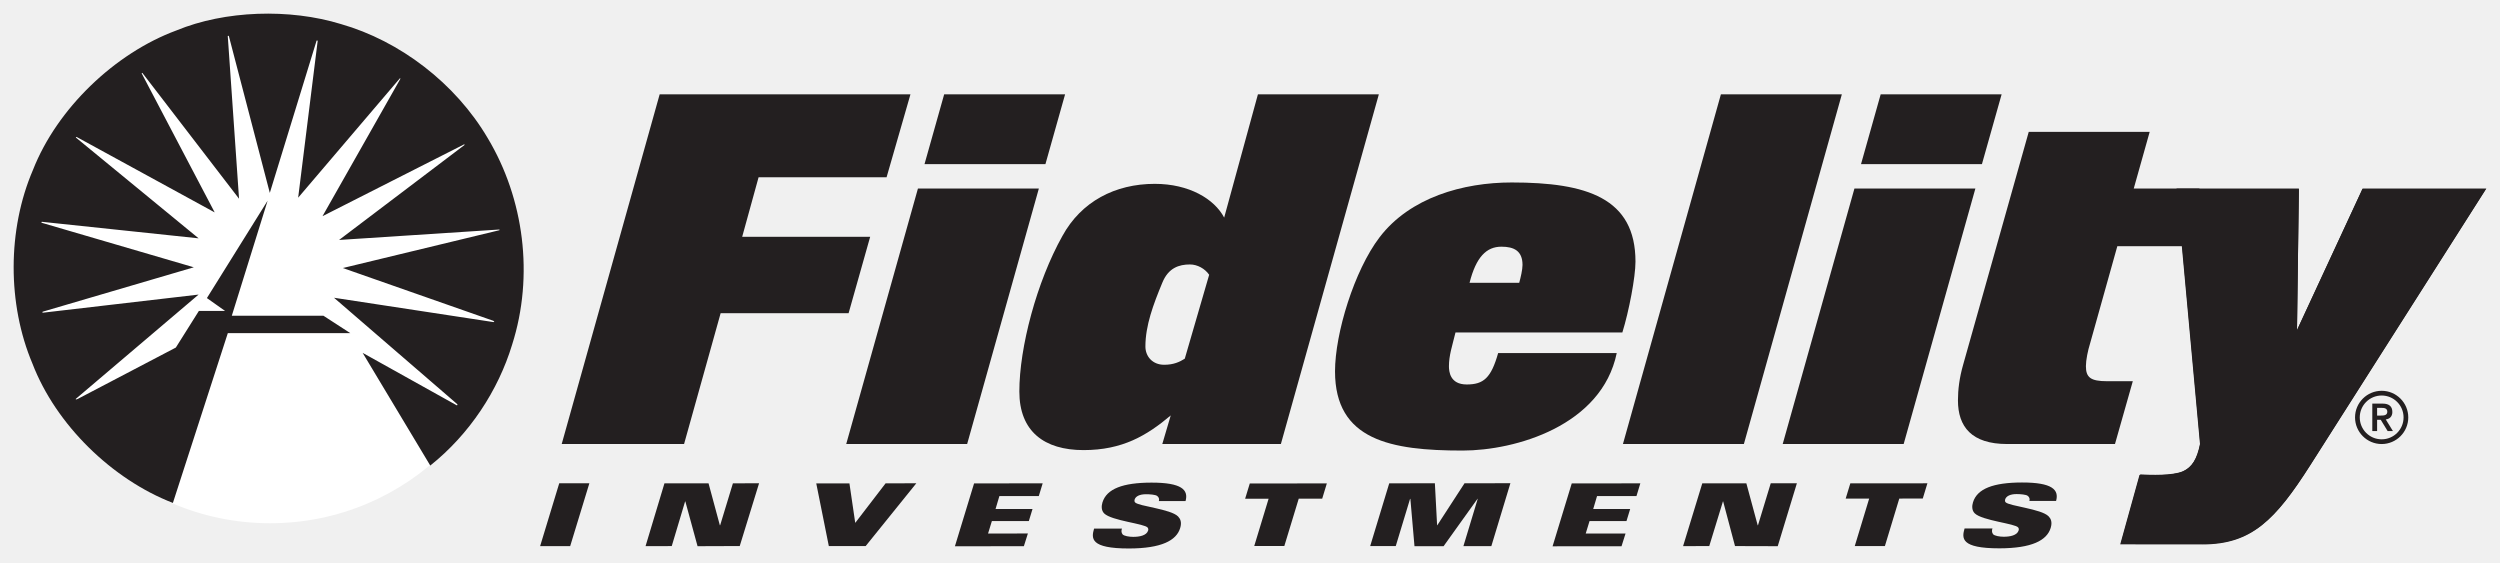
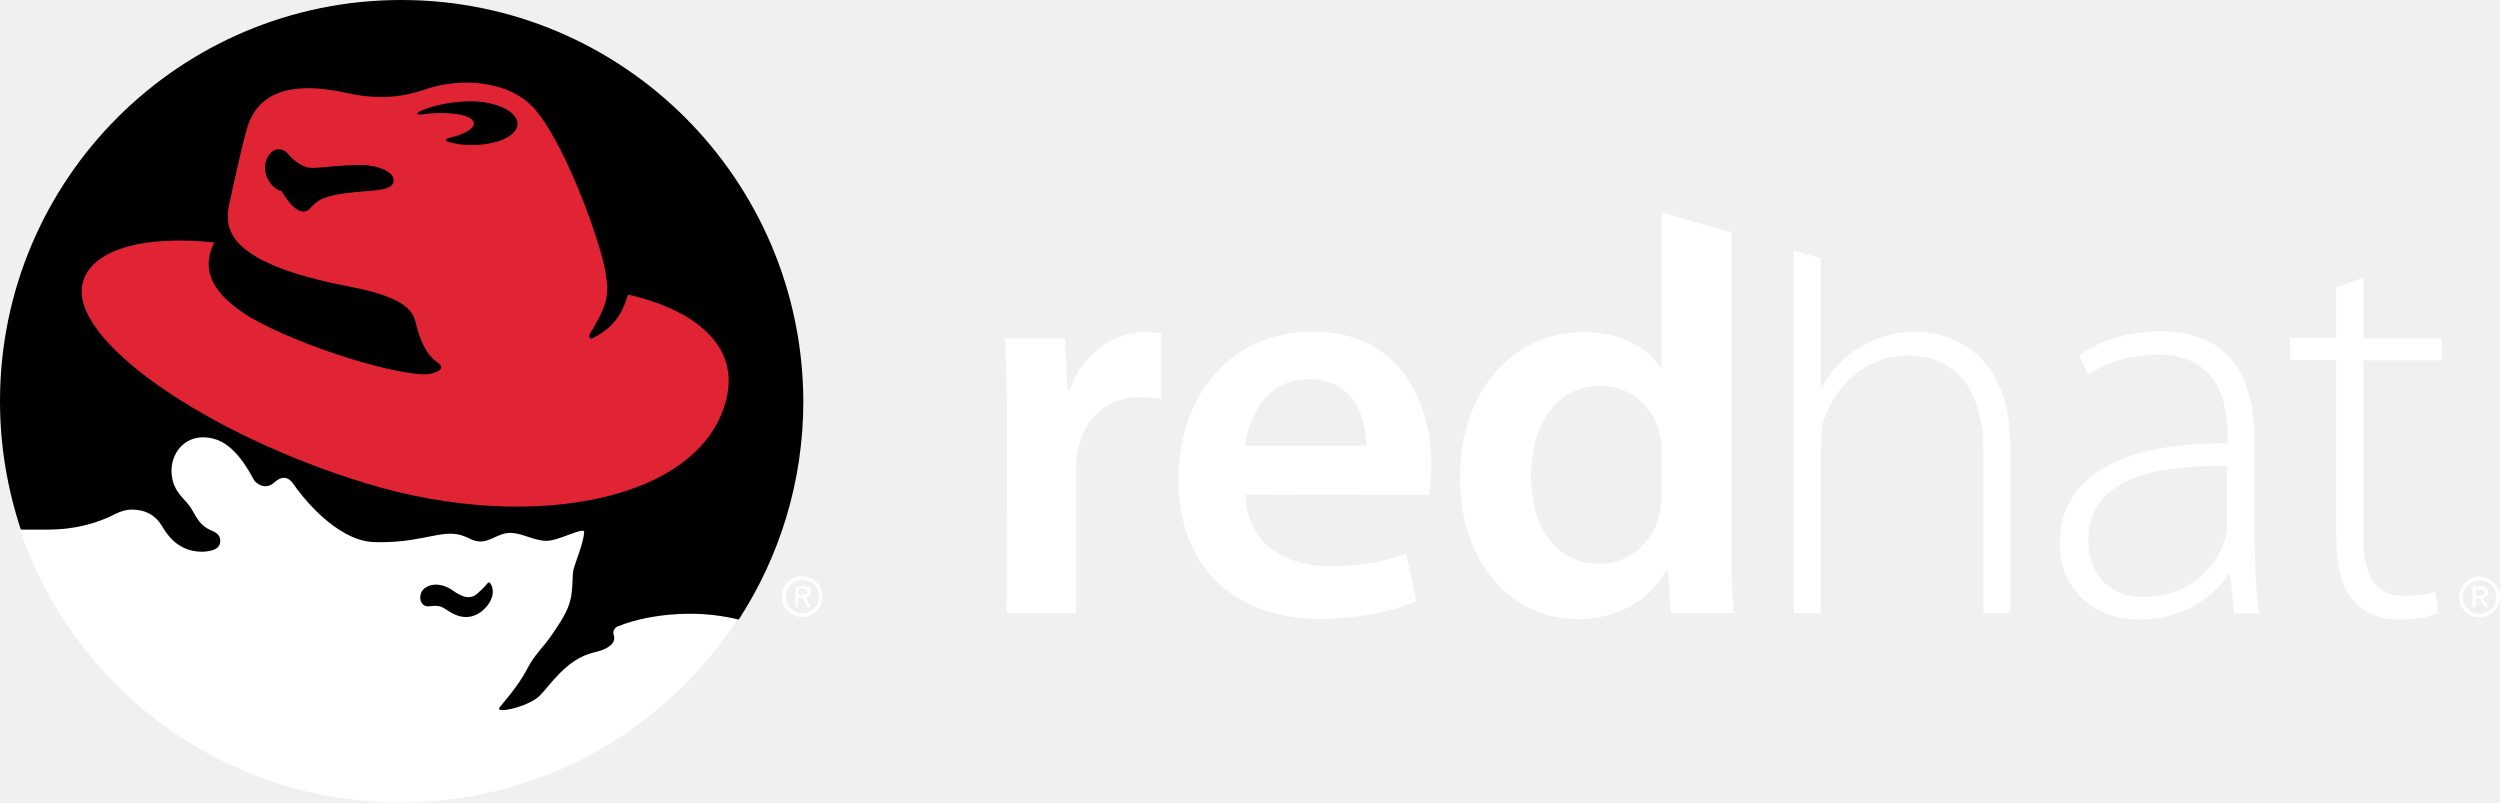
- <svg xmlns="http://www.w3.org/2000/svg" version="1.1" width="183.202" height="41.195" id="svg39011">
-   <defs id="defs39013">
-     <clipPath id="clipPath38481">
-       <path d="m 48,41.65 150,0 0,42.35 -150,0 0,-42.35 z" id="path38483" />
-     </clipPath>
-   </defs>
-   <g transform="translate(-365.2498,-524.7375)" id="layer1">
-     <path d="m 385.045,563.081 c 10.078,0 18.242,-8.168 18.242,-18.245 0,-10.074 -8.165,-18.241 -18.242,-18.241 -10.075,0 -18.242,8.168 -18.242,18.241 0,10.078 8.168,18.245 18.242,18.245" id="path38495" style="fill:#ffffff;fill-opacity:1;fill-rule:nonzero;stroke:none" />
-     <path d="m 382.241,547.877 6.714,0 1.961,1.271 -8.971,0 -4.026,12.446 c -4.449,-1.724 -8.566,-5.721 -10.293,-10.214 -1.841,-4.353 -1.841,-9.821 0.04,-14.191 1.764,-4.495 6,-8.553 10.509,-10.22 3.547,-1.469 8.295,-1.624 12.057,-0.469 4.317,1.236 8.394,4.331 10.765,8.371 2.65,4.43 3.394,10.059 1.784,15.116 -1.018,3.355 -3.116,6.567 -6.001,8.866 l -4.956,-8.258 6.899,3.846 c 0.039,0 0.059,-0.043 0.039,-0.083 l -9.036,-7.801 11.686,1.784 c 0.04,0 0.056,-0.019 0.056,-0.039 l -0.075,-0.059 -11.02,-3.864 11.451,-2.766 c 0.039,0 0.039,-0.036 0.019,-0.056 l -11.746,0.765 9.197,-6.964 c 0.02,-0.037 -0.06,-0.056 -0.08,-0.018 l -10.331,5.239 5.704,-10.062 c 0,-0.016 0,-0.059 -0.036,-0.037 l -7.452,8.745 1.43,-11.49 c 0,-0.021 -0.04,-0.04 -0.079,-0.021 l -3.428,11.158 -3.001,-11.491 c -0.02,-0.019 -0.061,-0.04 -0.08,0 l 0.826,11.92 -7.077,-9.211 c -0.024,-0.021 -0.041,0 -0.061,0.019 l 5.354,10.194 -10.12,-5.53 c -0.019,0 -0.058,0.021 -0.058,0.039 l 8.999,7.391 -11.488,-1.212 c -0.041,0.021 -0.041,0.056 0,0.075 l 11.137,3.259 -11.079,3.255 c -0.021,0.016 -0.021,0.058 0,0.075 l 11.429,-1.331 -8.98,7.628 c -0.019,0 -0.039,0.039 0,0.061 l 0.12,-0.04 7.192,-3.766 1.689,-2.685 1.919,0 -1.331,-0.941 4.45,-7.139 -2.625,8.432 0.005,0.004" id="path38499" style="fill:#231f20;fill-opacity:1;fill-rule:nonzero;stroke:none" />
-     <path d="m 415.377,557.275 -8.965,0 7.179,-25.626 18.378,0 -1.751,6.081 -9.379,0 -1.202,4.362 9.379,0 -1.581,5.598 -9.377,0 -2.679,9.585 z" id="path38503" style="fill:#231f20;fill-opacity:1;fill-rule:nonzero;stroke:none" />
-     <path d="m 436.123,557.275 -8.861,0 5.255,-18.721 8.861,0 -5.255,18.721 z m 5.736,-20.508 -8.861,0 1.442,-5.119 8.861,0 -1.442,5.119 z" id="path38507" style="fill:#231f20;fill-opacity:1;fill-rule:nonzero;stroke:none" />
-     <path d="m 459.114,557.275 -8.69,0 0.618,-2.095 c -1.752,1.476 -3.538,2.541 -6.389,2.541 -2.886,0 -4.705,-1.375 -4.705,-4.295 0,-3.228 1.271,-8.037 3.16,-11.404 1.374,-2.507 3.846,-3.812 6.766,-3.812 2.506,0 4.361,1.1 5.084,2.473 l 2.474,-9.034 8.861,0 -7.179,25.626 z m -6.664,-13.158 c -0.791,0 -1.58,0.242 -2.026,1.34 -0.654,1.58 -1.238,3.126 -1.238,4.671 0,0.723 0.516,1.34 1.374,1.34 0.688,0 1.134,-0.206 1.511,-0.445 l 1.788,-6.15 c -0.31,-0.448 -0.86,-0.756 -1.409,-0.756" id="path38511" style="fill:#231f20;fill-opacity:1;fill-rule:nonzero;stroke:none" />
-     <path d="m 484.137,549.099 -12.227,0 c -0.242,0.995 -0.481,1.684 -0.481,2.473 0,0.379 0.069,1.34 1.305,1.34 1.236,0 1.786,-0.481 2.301,-2.301 l 8.69,0 c -1.099,5.325 -7.419,7.144 -11.3,7.144 -5.256,0 -9.344,-0.755 -9.344,-5.804 0,-2.783 1.407,-7.386 3.264,-9.824 2.232,-2.92 6.114,-4.018 9.688,-4.018 5.495,0 9.066,1.133 9.066,5.803 0,1.135 -0.48,3.641 -0.961,5.188 m -8.863,-6.285 c -1.099,0 -1.854,0.755 -2.335,2.644 l 3.64,0 c 0.104,-0.378 0.241,-0.961 0.241,-1.305 0,-1.03 -0.619,-1.339 -1.546,-1.339" id="path38515" style="fill:#231f20;fill-opacity:1;fill-rule:nonzero;stroke:none" />
-     <path d="m 493.043,557.275 -8.863,0 7.179,-25.626 8.863,0 -7.179,25.626 z" id="path38519" style="fill:#231f20;fill-opacity:1;fill-rule:nonzero;stroke:none" />
-     <path d="m 504.752,557.275 -8.864,0 5.256,-18.721 8.863,0 -5.255,18.721 z m 5.735,-20.508 -8.861,0 1.442,-5.119 8.863,0 -1.444,5.119 z" id="path38523" style="fill:#231f20;fill-opacity:1;fill-rule:nonzero;stroke:none" />
-     <path d="m 526.42,538.554 0.771,4.225 -6.782,0 -1.992,7.111 c -0.171,0.549 -0.31,1.235 -0.31,1.683 0,0.824 0.345,1.1 1.546,1.1 l 1.89,0 -1.306,4.603 -7.9,0 c -2.611,0 -3.607,-1.271 -3.607,-3.196 0,-0.787 0.104,-1.649 0.379,-2.61 l 4.809,-17.071 8.863,0 -1.169,4.156 4.81,0" id="path38527" style="fill:#231f20;fill-opacity:1;fill-rule:nonzero;stroke:none" />
-     <path d="m 406.231,560.153 2.209,-0.003 -1.407,4.609 -2.203,10e-4 1.401,-4.607 z" id="path38531" style="fill:#231f20;fill-opacity:1;fill-rule:nonzero;stroke:none" />
-     <path d="m 413.941,560.158 3.231,-0.002 0.829,3.074 0.022,0 0.935,-3.075 1.917,-0.002 -1.417,4.599 -3.091,0.011 -0.896,-3.284 -0.015,0 -0.98,3.277 -1.919,10e-4 1.384,-4.599 z" id="path38535" style="fill:#231f20;fill-opacity:1;fill-rule:nonzero;stroke:none" />
-     <path d="m 425.064,560.16 2.433,-10e-4 0.425,2.896 2.225,-2.899 2.251,-0.003 -3.711,4.6 -2.7,0.002 -0.922,-4.596 z" id="path38539" style="fill:#231f20;fill-opacity:1;fill-rule:nonzero;stroke:none" />
-     <path d="m 436.633,560.161 5.025,-0.004 -0.284,0.931 -2.889,0.003 -0.28,0.945 2.709,-10e-4 -0.271,0.887 -2.708,10e-4 -0.28,0.912 2.919,-0.003 -0.294,0.932 -5.053,0.004 1.405,-4.609 z" id="path38543" style="fill:#231f20;fill-opacity:1;fill-rule:nonzero;stroke:none" />
-     <path d="m 458.215,561.283 -1.721,10e-4 0.341,-1.117 5.647,-0.005 -0.34,1.117 -1.72,0.002 -1.055,3.467 -2.206,0.003 1.054,-3.469 z" id="path38547" style="fill:#231f20;fill-opacity:1;fill-rule:nonzero;stroke:none" />
-     <path d="m 467.053,560.155 3.346,-0.002 0.163,3.075 0.014,0 1.995,-3.076 3.362,-0.004 -1.396,4.609 -2.047,0.002 1.05,-3.471 -0.016,0 -2.486,3.473 -2.134,0.003 -0.301,-3.471 -0.022,0 -1.049,3.461 -1.874,10e-4 1.396,-4.599 z" id="path38551" style="fill:#231f20;fill-opacity:1;fill-rule:nonzero;stroke:none" />
-     <path d="m 489.995,560.158 3.229,-0.002 0.831,3.074 0.021,0 0.935,-3.076 1.916,-10e-4 -1.403,4.61 -3.131,-0.009 -0.87,-3.275 -0.014,0 -1.004,3.276 -1.917,0.002 1.406,-4.599 z" id="path38555" style="fill:#231f20;fill-opacity:1;fill-rule:nonzero;stroke:none" />
-     <path d="m 502.224,561.276 -1.722,10e-4 0.341,-1.119 5.649,-0.004 -0.34,1.117 -1.721,0.002 -1.054,3.479 -2.209,0.003 1.056,-3.48 z" id="path38559" style="fill:#231f20;fill-opacity:1;fill-rule:nonzero;stroke:none" />
-     <path d="m 448.428,561.553 c -0.049,-0.051 -0.051,-0.139 -0.031,-0.21 0.072,-0.234 0.365,-0.388 0.831,-0.388 0.275,-10e-4 0.698,0.03 0.819,0.126 0.129,0.094 0.17,0.235 0.125,0.374 l 1.956,0 c 0.23,-0.823 -0.287,-1.353 -2.496,-1.351 -2.099,0.003 -3.289,0.453 -3.595,1.456 -0.079,0.263 -0.089,0.585 0.128,0.802 0.541,0.537 2.981,0.751 3.188,1.041 0.041,0.059 0.058,0.129 0.033,0.211 -0.113,0.37 -0.636,0.465 -1.094,0.465 -0.291,0 -0.669,-0.062 -0.777,-0.182 -0.102,-0.121 -0.102,-0.306 -0.044,-0.425 l -2.047,0.004 c -0.206,0.714 -0.294,1.456 2.554,1.455 2.388,-0.003 3.481,-0.588 3.756,-1.496 0.136,-0.445 10e-4,-0.691 -0.154,-0.85 -0.53,-0.546 -2.894,-0.748 -3.15,-1.032" id="path38565" style="fill:#231f20;fill-opacity:1;fill-rule:nonzero;stroke:none" />
-     <path d="m 480.429,560.162 5.025,-0.004 -0.282,0.931 -2.89,0.002 -0.28,0.945 2.709,-10e-4 -0.271,0.887 -2.708,10e-4 -0.28,0.914 2.919,-0.002 -0.294,0.931 -5.053,0.005 1.405,-4.61 z" id="path38569" style="fill:#231f20;fill-opacity:1;fill-rule:nonzero;stroke:none" />
-     <path d="m 538.384,538.554 -4.809,10.374 0.138,-10.374 -8.965,0 1.718,18.721 c -0.22,1.096 -0.583,1.714 -1.27,2.019 -0.752,0.335 -2.454,0.276 -3.053,0.242 l -0.109,0.006 -1.413,5.086 6.049,0.006 c 3.572,0 5.325,-1.796 7.866,-5.78 l 12.916,-20.301 -9.069,0" id="path38573" style="fill:#231f20;fill-opacity:1;fill-rule:nonzero;stroke:none" />
-     <path d="m 512.221,561.543 c -0.049,-0.052 -0.05,-0.14 -0.031,-0.21 0.074,-0.235 0.365,-0.389 0.831,-0.389 0.275,0 0.698,0.031 0.819,0.128 0.13,0.092 0.171,0.235 0.125,0.374 l 1.956,0 c 0.231,-0.823 -0.287,-1.354 -2.496,-1.351 -2.099,0.002 -3.289,0.453 -3.594,1.456 -0.08,0.261 -0.09,0.585 0.126,0.801 0.541,0.539 2.981,0.752 3.188,1.042 0.043,0.058 0.058,0.129 0.033,0.211 -0.111,0.37 -0.636,0.464 -1.093,0.465 -0.292,0 -0.67,-0.062 -0.779,-0.184 -0.101,-0.121 -0.101,-0.305 -0.044,-0.424 l -2.047,0.002 c -0.206,0.715 -0.294,1.458 2.554,1.456 2.388,-0.004 3.481,-0.588 3.757,-1.498 0.135,-0.445 10e-4,-0.691 -0.155,-0.849 -0.53,-0.546 -2.894,-0.748 -3.15,-1.032" id="path38577" style="fill:#231f20;fill-opacity:1;fill-rule:nonzero;stroke:none" />
-     <path d="m 539.78,556.931 c -0.887,0 -1.605,-0.719 -1.605,-1.605 0,-0.886 0.718,-1.605 1.605,-1.605 0.886,0 1.605,0.719 1.605,1.605 0,0.886 -0.719,1.605 -1.605,1.605 m 0,-3.556 c -1.076,0 -1.951,0.876 -1.951,1.951 0,1.075 0.875,1.951 1.951,1.951 1.074,0 1.95,-0.876 1.95,-1.951 0,-1.075 -0.876,-1.951 -1.95,-1.951" id="path38645" style="fill:#231f20;fill-opacity:1;fill-rule:nonzero;stroke:none" />
-     <path d="m 539.446,555.191 0,-0.564 0.268,0 c 0.229,-0.005 0.479,0.01 0.479,0.28 0,0.27 -0.25,0.284 -0.479,0.284 l -0.268,0 z m 1.116,-0.269 c 0,-0.389 -0.226,-0.608 -0.711,-0.608 l -0.757,0 0,2.013 0.352,0 0,-0.824 0.268,0 0.504,0.824 0.388,0 -0.526,-0.853 c 0.276,-0.034 0.484,-0.204 0.484,-0.552" id="path38649" style="fill:#231f20;fill-opacity:1;fill-rule:nonzero;stroke:none" />
-     <path d="m 538.37,538.599 -4.794,10.339 0.138,-10.339 -8.934,0 1.711,18.656 c -0.219,1.093 -0.58,1.708 -1.265,2.013 -0.75,0.333 -2.445,0.274 -3.042,0.24 l -0.107,0.006 -1.409,5.07 6.027,0.005 c 3.561,0 5.308,-1.789 7.84,-5.759 l 12.871,-20.231 -9.036,0 z" id="path38653" style="fill:#231f20;fill-opacity:1;fill-rule:nonzero;stroke:none" />
+ <svg xmlns="http://www.w3.org/2000/svg" version="1.1" id="logo" x="0px" y="0px" viewBox="-300 -96.3 600 192.6" enable-background="new -300 -96.3 600 192.6" xml:space="preserve">
+   <g>
+     <g>
+       <path fill="#FFFFFF" d="M-108.3,47.2h0.9l1.3,2.2h0.8l-1.4-2.2c0.7-0.1,1.3-0.5,1.3-1.4c0-1-0.6-1.4-1.8-1.4h-1.9v5h0.7V47.2z     M-108.3,46.6V45h1c0.5,0,1.1,0.1,1.1,0.7c0,0.8-0.6,0.8-1.2,0.8H-108.3z" />
+       <path fill="#FFFFFF" d="M-102.6,46.9c0,2.7-2.2,4.9-4.9,4.9c-2.7,0-4.9-2.2-4.9-4.9c0-2.7,2.2-4.9,4.9-4.9    C-104.8,42-102.6,44.2-102.6,46.9z M-107.4,42.9c-2.2,0-4,1.8-4,4c0,2.2,1.8,4,4,4c2.2,0,4-1.8,4-4    C-103.4,44.7-105.2,42.9-107.4,42.9z" />
+       <path fill="#FFFFFF" d="M-134.5,51c-6.8,0-13,1.2-17.6,3.1c-0.5,0.2-0.9,0.8-0.9,1.4c0,0.2,0.1,0.4,0.1,0.6    c0.5,1.6-0.3,3.3-4.8,4.2c-6.6,1.4-10.7,8.2-13.1,10.5c-2.8,2.6-10.6,4.3-9.5,2.7c0.9-1.2,4.5-5.1,6.6-9.2c1.9-3.7,3.6-4.8,6-8.3    c0.7-1,3.4-4.7,4.2-7.6c0.9-2.8,0.6-6.4,0.9-7.8c0.5-2.1,2.5-6.7,2.6-9.2c0.1-1.5-6.1,2.1-9,2.1c-2.9,0-5.8-1.8-8.4-1.9    c-3.2-0.1-5.3,2.5-8.2,2c-1.7-0.3-3.1-1.7-6-1.8c-4.2-0.2-9.2,2.3-18.8,2c-9.4-0.3-18-11.9-19.2-13.7c-1.4-2.2-3.1-2.2-4.9-0.5    c-1.8,1.7-4.1,0.4-4.8-0.8c-1.2-2.1-4.5-8.4-9.6-9.8c-7-1.8-10.6,3.9-10.1,8.5c0.5,4.6,3.5,5.9,4.8,8.4c1.4,2.5,2.1,4,4.7,5.1    c1.8,0.8,2.5,1.9,2,3.4c-0.5,1.3-2.4,1.6-3.7,1.7c-2.7,0.1-4.6-0.6-5.9-1.5c-1.6-1-2.9-2.4-4.3-4.8c-1.6-2.6-4.2-3.8-7.1-3.8    c-1.4,0-2.7,0.4-3.9,1c-4.6,2.4-10.2,3.8-16.1,3.8l-6.7,0c12.8,38.1,48.9,65.5,91.3,65.5c33.9,0,63.7-17.5,80.9-44    C-126.5,51.5-130.5,51-134.5,51z" />
+       <path d="M-182.7,43.5c-0.1,0-0.2,0-0.2,0.1c-1.2,1.4-1.8,1.9-2.7,2.7c-2.2,1.8-4.7-0.2-6.2-1.2c-3.5-2.1-6.4-0.8-7.1,0.8    c-0.7,1.6,0.1,3.6,2,3.3c2.7-0.3,2.8,0.1,4.8,1.3c3.6,2.3,6.3,1,7.6,0c1.1-0.9,1.8-1.7,2.3-2.8c1-2.1,0.2-3.7-0.3-4.2    C-182.5,43.5-182.6,43.5-182.7,43.5z" />
+       <path d="M-203.7-96.3C-256.9-96.3-300-53.2-300,0c0,10.8,1.8,21.1,5,30.8h6.7c5.9,0,11.5-1.4,16.1-3.8c1.2-0.6,2.5-1,3.9-1    c3,0,5.5,1.2,7.1,3.8c1.4,2.4,2.7,3.8,4.3,4.8c1.4,0.9,3.3,1.6,5.9,1.5c1.3-0.1,3.2-0.4,3.7-1.7c0.5-1.5-0.1-2.7-2-3.4    c-2.6-1.1-3.3-2.7-4.7-5.1c-1.4-2.5-4.4-3.8-4.8-8.4c-0.5-4.6,3.1-10.3,10.1-8.5c5.1,1.3,8.4,7.6,9.6,9.8c0.6,1.1,2.9,2.5,4.8,0.8    c1.8-1.7,3.5-1.7,4.9,0.5c1.2,1.8,9.8,13.4,19.2,13.7c9.5,0.3,14.6-2.2,18.8-2c2.9,0.1,4.3,1.6,6,1.8c2.9,0.5,5-2.2,8.2-2    c2.6,0.1,5.5,1.9,8.4,1.9c2.9,0,9.1-3.5,9-2.1c-0.1,2.6-2.1,7.1-2.6,9.2c-0.3,1.5,0,5-0.9,7.8c-0.8,2.9-3.5,6.5-4.2,7.6    c-2.4,3.5-4.1,4.6-6,8.3c-2.2,4.2-5.7,8-6.6,9.2c-1.2,1.6,6.7-0.1,9.5-2.7c2.4-2.3,6.5-9,13.1-10.5c4.4-1,5.3-2.7,4.8-4.2    c-0.1-0.2-0.1-0.4-0.1-0.6c0-0.6,0.4-1.1,0.9-1.4c4.6-1.9,10.8-3.1,17.6-3.1c4,0,7.9,0.5,11.6,1.4c9.8-15.1,15.5-33.1,15.5-52.4    C-107.4-53.2-150.5-96.3-203.7-96.3z" />
+       <path fill="#E12434" d="M-149.3-25.6c-1,3.2-2.3,7.3-8.3,10.4c-0.9,0.5-1.2-0.3-0.8-1c2.3-3.9,2.7-4.8,3.3-6.4    c0.9-2.2,1.4-5.4-0.4-12c-3.6-13-11.2-30.5-16.7-36.1c-5.3-5.5-14.9-7-23.6-4.8c-3.2,0.8-9.5,4.1-21.1,1.5    c-20.1-4.5-23.1,5.5-24.2,9.9c-1.2,4.4-3.9,16.8-3.9,16.8c-0.9,5.1-2.1,13.9,29,19.8c14.5,2.8,15.3,6.5,15.9,9.2    c1.2,4.8,3,7.6,5.1,9c2.1,1.4,0,2.5-2.3,2.8c-6.2,0.6-29-5.9-42.6-13.6c-11.1-6.8-11.2-12.9-8.7-18c-16.7-1.8-29.3,1.6-31.5,9.5    c-3.9,13.6,29.9,36.8,68.3,48.4c40.3,12.2,81.8,3.7,86.4-21.7C-123.3-13.4-133-21.9-149.3-25.6z M-211.2-50.5    c-11.1,0.8-12.3,2-14.4,4.2c-2.9,3.1-6.8-4.1-6.8-4.1c-2.3-0.5-5.1-4.2-3.6-7.7c1.5-3.5,4.3-2.4,5.1-1.3c1.1,1.3,3.3,3.5,6.2,3.4    c2.9-0.1,6.3-0.7,11-0.7c4.8,0,8,1.8,8.1,3.3C-205.3-52.1-205.9-50.8-211.2-50.5z M-187.1-61.5c-2,0-3.9-0.3-5.5-0.8    c-0.2,0-0.3-0.2-0.3-0.4c0-0.2,0.1-0.4,0.3-0.4c3.9-0.9,6.5-2.3,6.3-3.7c-0.2-1.8-5.3-2.8-11.3-2.2c-0.7,0.1-1.3,0.2-1.9,0.2    c0,0,0,0,0,0c-0.2,0-0.3-0.1-0.3-0.3c0-0.1,0.1-0.2,0.2-0.3c2.2-1.1,5.4-2,9.1-2.4c1.1-0.1,2.2-0.2,3.2-0.2c0.2,0,0.4,0,0.5,0    c6.2,0.1,11.1,2.6,11,5.5C-175.9-63.6-180.9-61.4-187.1-61.5z" />
+     </g>
+     <g>
+       <path fill="#FFFFFF" d="M-58.3,6.1c0-8.8-0.2-15.3-0.5-21.2h14.4l0.6,12.5h0.5c3.2-9.3,10.9-14,18.1-14c1.6,0,2.6,0.1,3.9,0.4    v15.7c-1.6-0.3-3-0.5-5-0.5c-8,0-13.5,5.1-15,12.6c-0.3,1.5-0.4,3.2-0.4,5v34.2h-16.7L-58.3,6.1z" />
+       <path fill="#FFFFFF" d="M-1.1,22.4c0.4,12,9.7,17.2,20.4,17.2c7.7,0,13.2-1.2,18.2-3.1L39.9,48c-5.6,2.4-13.5,4.2-23.1,4.2    c-21.4,0-34-13.2-34-33.5c0-18.2,11-35.4,32.3-35.4c21.5,0,28.4,17.6,28.4,32.1c0,3.1-0.3,5.6-0.6,7.1L-1.1,22.4z M27.9,10.7    C28,4.6,25.3-5.3,14.1-5.3C3.8-5.3-0.4,4-1.2,10.7H27.9z" />
+       <path fill="#FFFFFF" d="M241.2,35.2c0,5.2,0.2,10.6,1,15.7h-6l-1-9.5h-0.3c-3.2,5.1-10.6,11-21.1,11c-13.3,0-19.5-9.3-19.5-18.2    c0-15.2,13.5-24.4,40.3-24.1V8.3c0-6.5-1.3-19.6-16.9-19.5c-5.8,0-11.8,1.5-16.6,4.9l-2.1-4.8c6-4.1,13.4-5.7,19.4-5.7    c19.1,0,22.7,14.3,22.7,26.1V35.2z M234.6,15.6c-14.4-0.4-33.4,1.8-33.4,17.6c0,9.5,6.3,13.8,13.1,13.8c11,0,17.3-6.8,19.5-13.2    c0.5-1.4,0.7-2.8,0.7-4V15.6z" />
+       <path fill="#FFFFFF" d="M267.2-29.7v14.6H286v5.3h-18.8V33c0,8.4,2.6,13.7,9.7,13.7c3.4,0,5.8-0.4,7.5-1l0.8,5.1    c-2.1,0.9-5.1,1.6-9.1,1.6c-4.8,0-8.8-1.5-11.4-4.7c-3-3.5-4-9-4-15.7V-9.9h-11.1v-5.3h11.1v-12.1L267.2-29.7z" />
+       <path fill="#FFFFFF" d="M294.2,47.3h0.9l1.3,2.1h0.8l-1.4-2.2c0.7-0.1,1.3-0.5,1.3-1.4c0-1-0.6-1.4-1.8-1.4h-1.9v5h0.8V47.3z     M294.2,46.7v-1.5h1c0.5,0,1.1,0.1,1.1,0.7c0,0.8-0.6,0.8-1.2,0.8H294.2z" />
+       <path fill="#FFFFFF" d="M300,47c0,2.7-2.2,4.9-4.9,4.9c-2.7,0-4.9-2.2-4.9-4.9c0-2.7,2.2-4.9,4.9-4.9C297.8,42.1,300,44.3,300,47z     M295.1,43c-2.2,0-4,1.8-4,4c0,2.2,1.8,4,4,4c2.2,0,4-1.8,4-4C299.1,44.8,297.3,43,295.1,43z" />
+       <path fill="#FFFFFF" d="M98.8-8h-0.3c-3-4.9-9.5-8.6-18.5-8.6c-15.9,0-29.7,13.1-29.6,35.2c0,20.3,12.5,33.7,28.2,33.7    c9.5,0,17.5-4.5,21.4-11.9h0.3l0.7,10.4H116c-0.3-4.5-0.5-11.8-0.5-18.5v-72.8l-16.7-4.8V-8z M98.8,22.2c0,1.7-0.1,3.4-0.5,4.9    C96.6,34.3,90.7,39,83.9,39c-10.5,0-16.5-8.9-16.5-21c0-12.2,6-21.7,16.7-21.7c7.5,0,12.9,5.3,14.3,11.7c0.3,1.4,0.4,3,0.4,4.4    V22.2z" />
+       <path fill="#FFFFFF" d="M159.6-16.7c-5,0-9.5,1.4-13.3,3.8c-3.9,2.3-7.1,5.8-9,9.5H137v-30.9l-6.5-1.9v87h6.5V10.5    c0-2.7,0.2-4.5,0.9-6.5c2.8-8.2,10.6-15,19.9-15C171.3-11,176-0.1,176,11.7v39.1h6.5V11C182.5-13.6,165.9-16.7,159.6-16.7z" />
+     </g>
  </g>
</svg>
